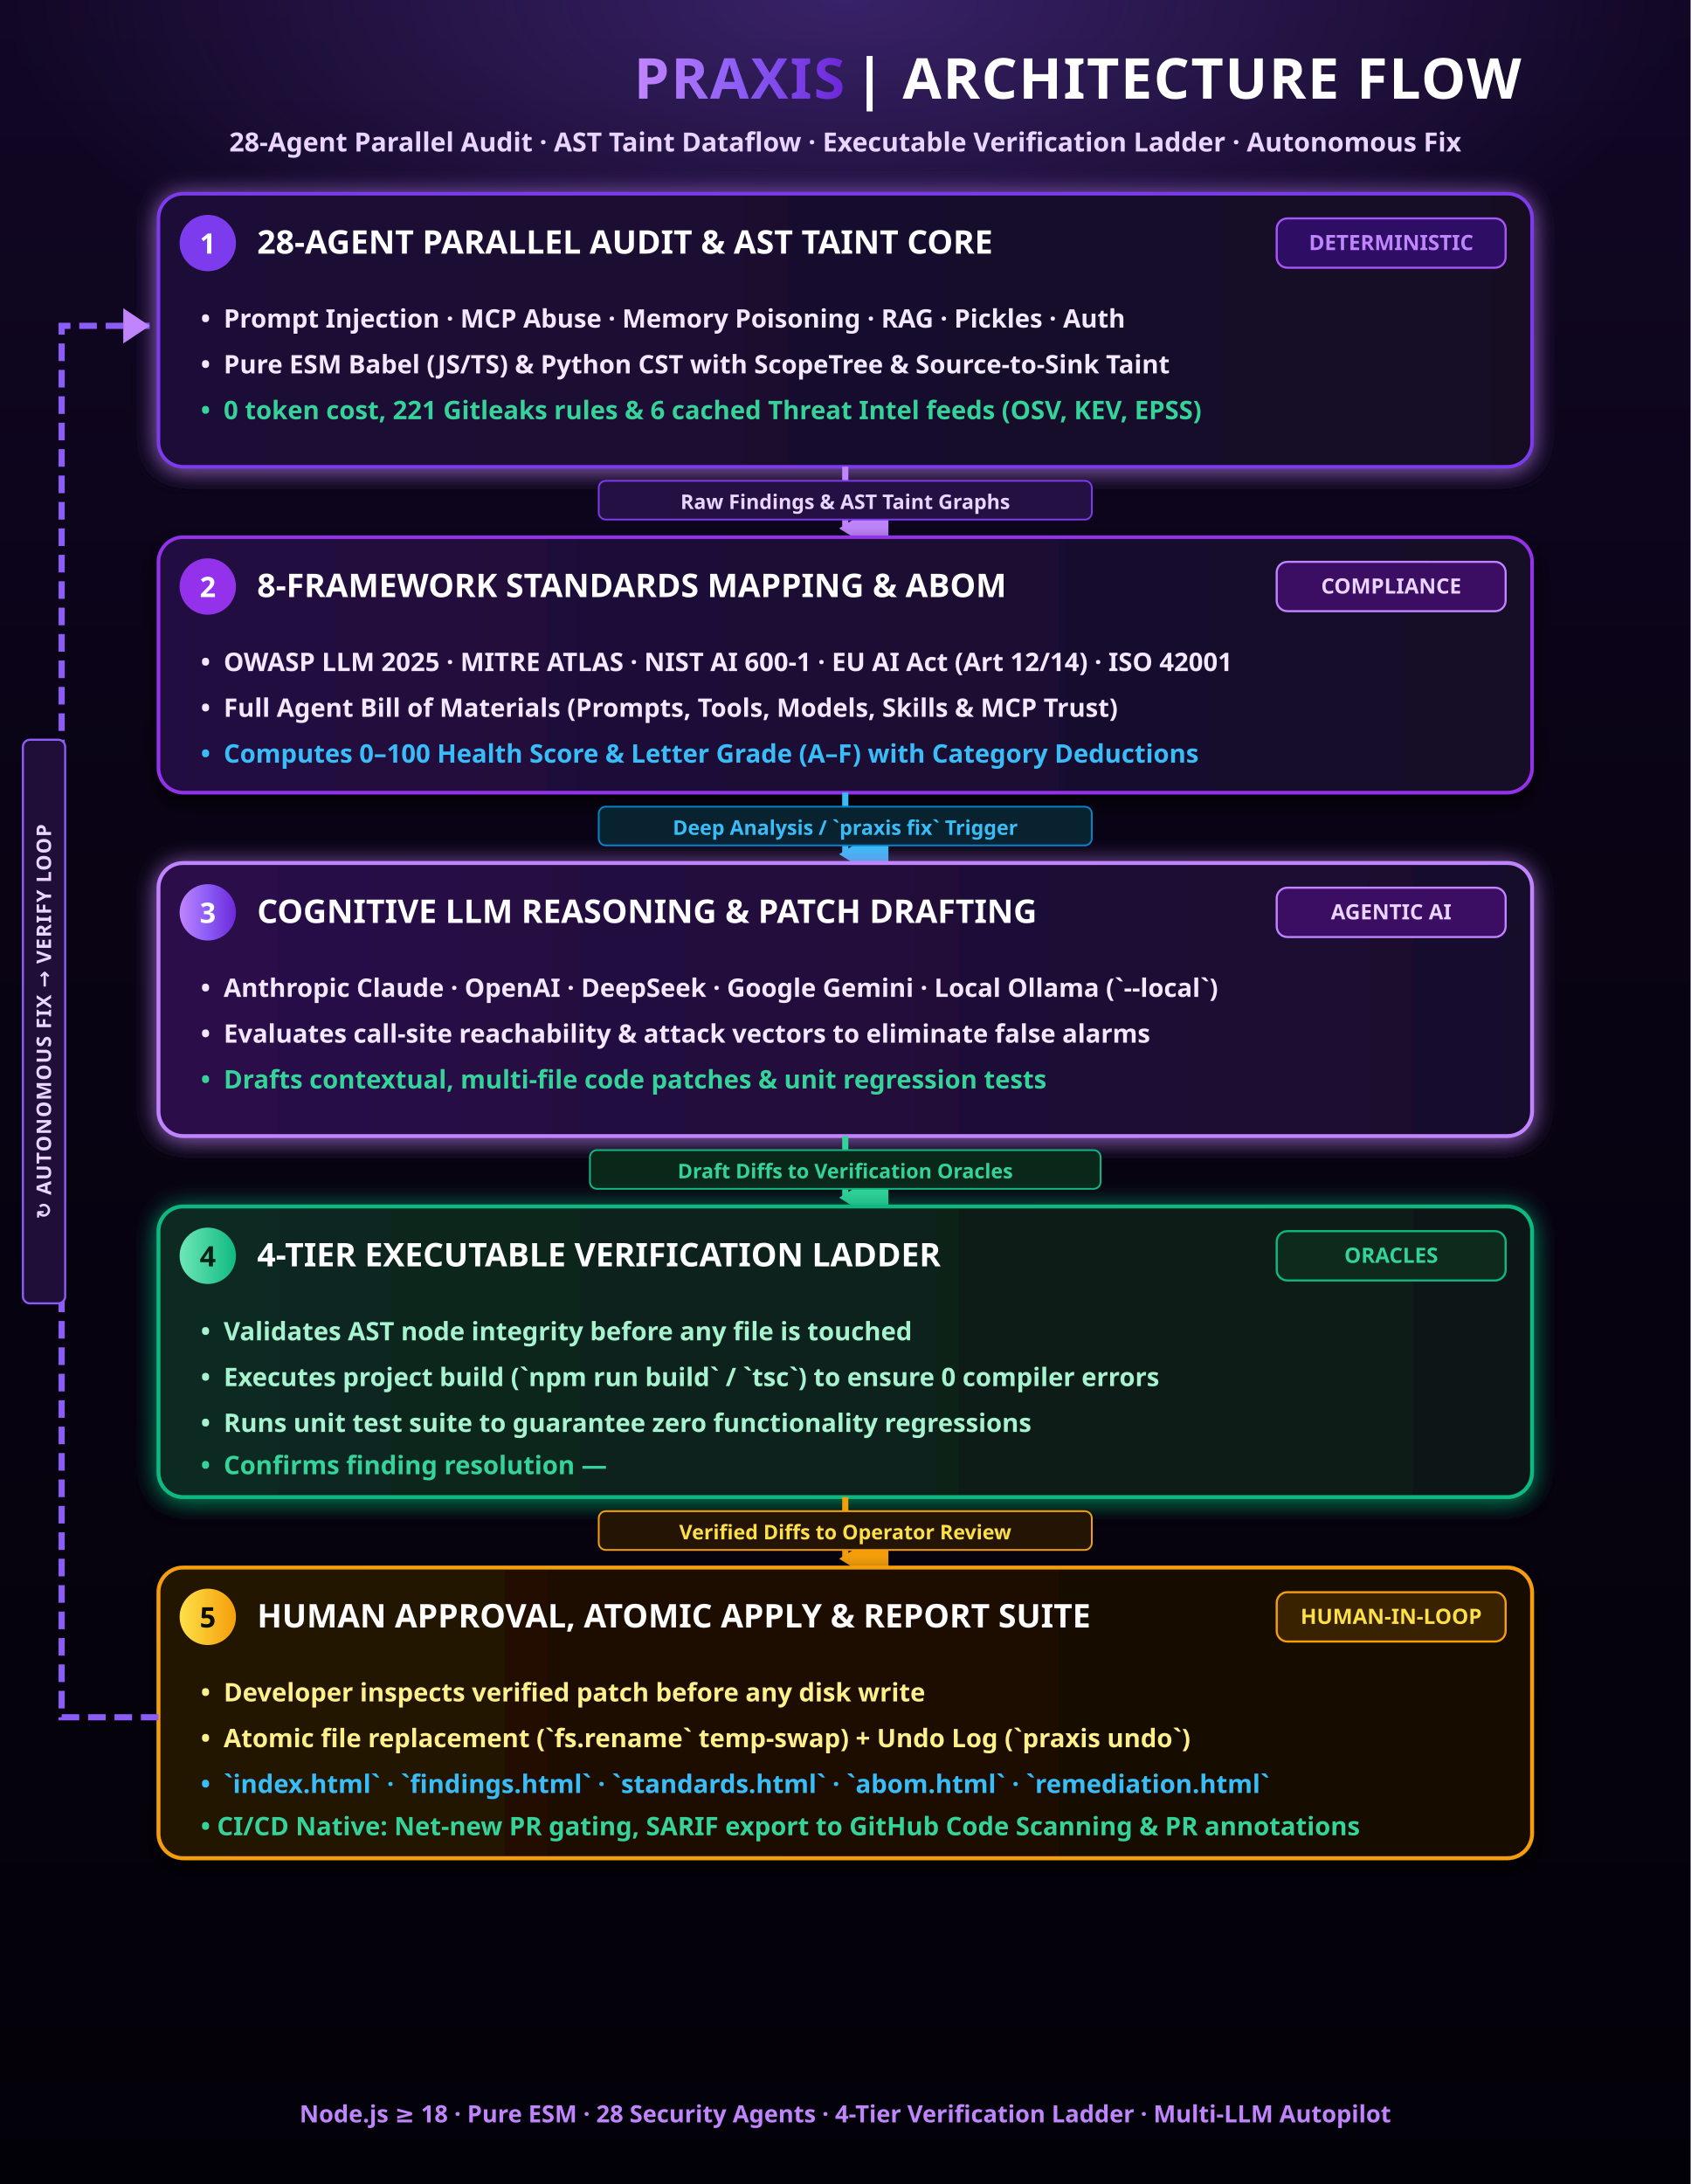
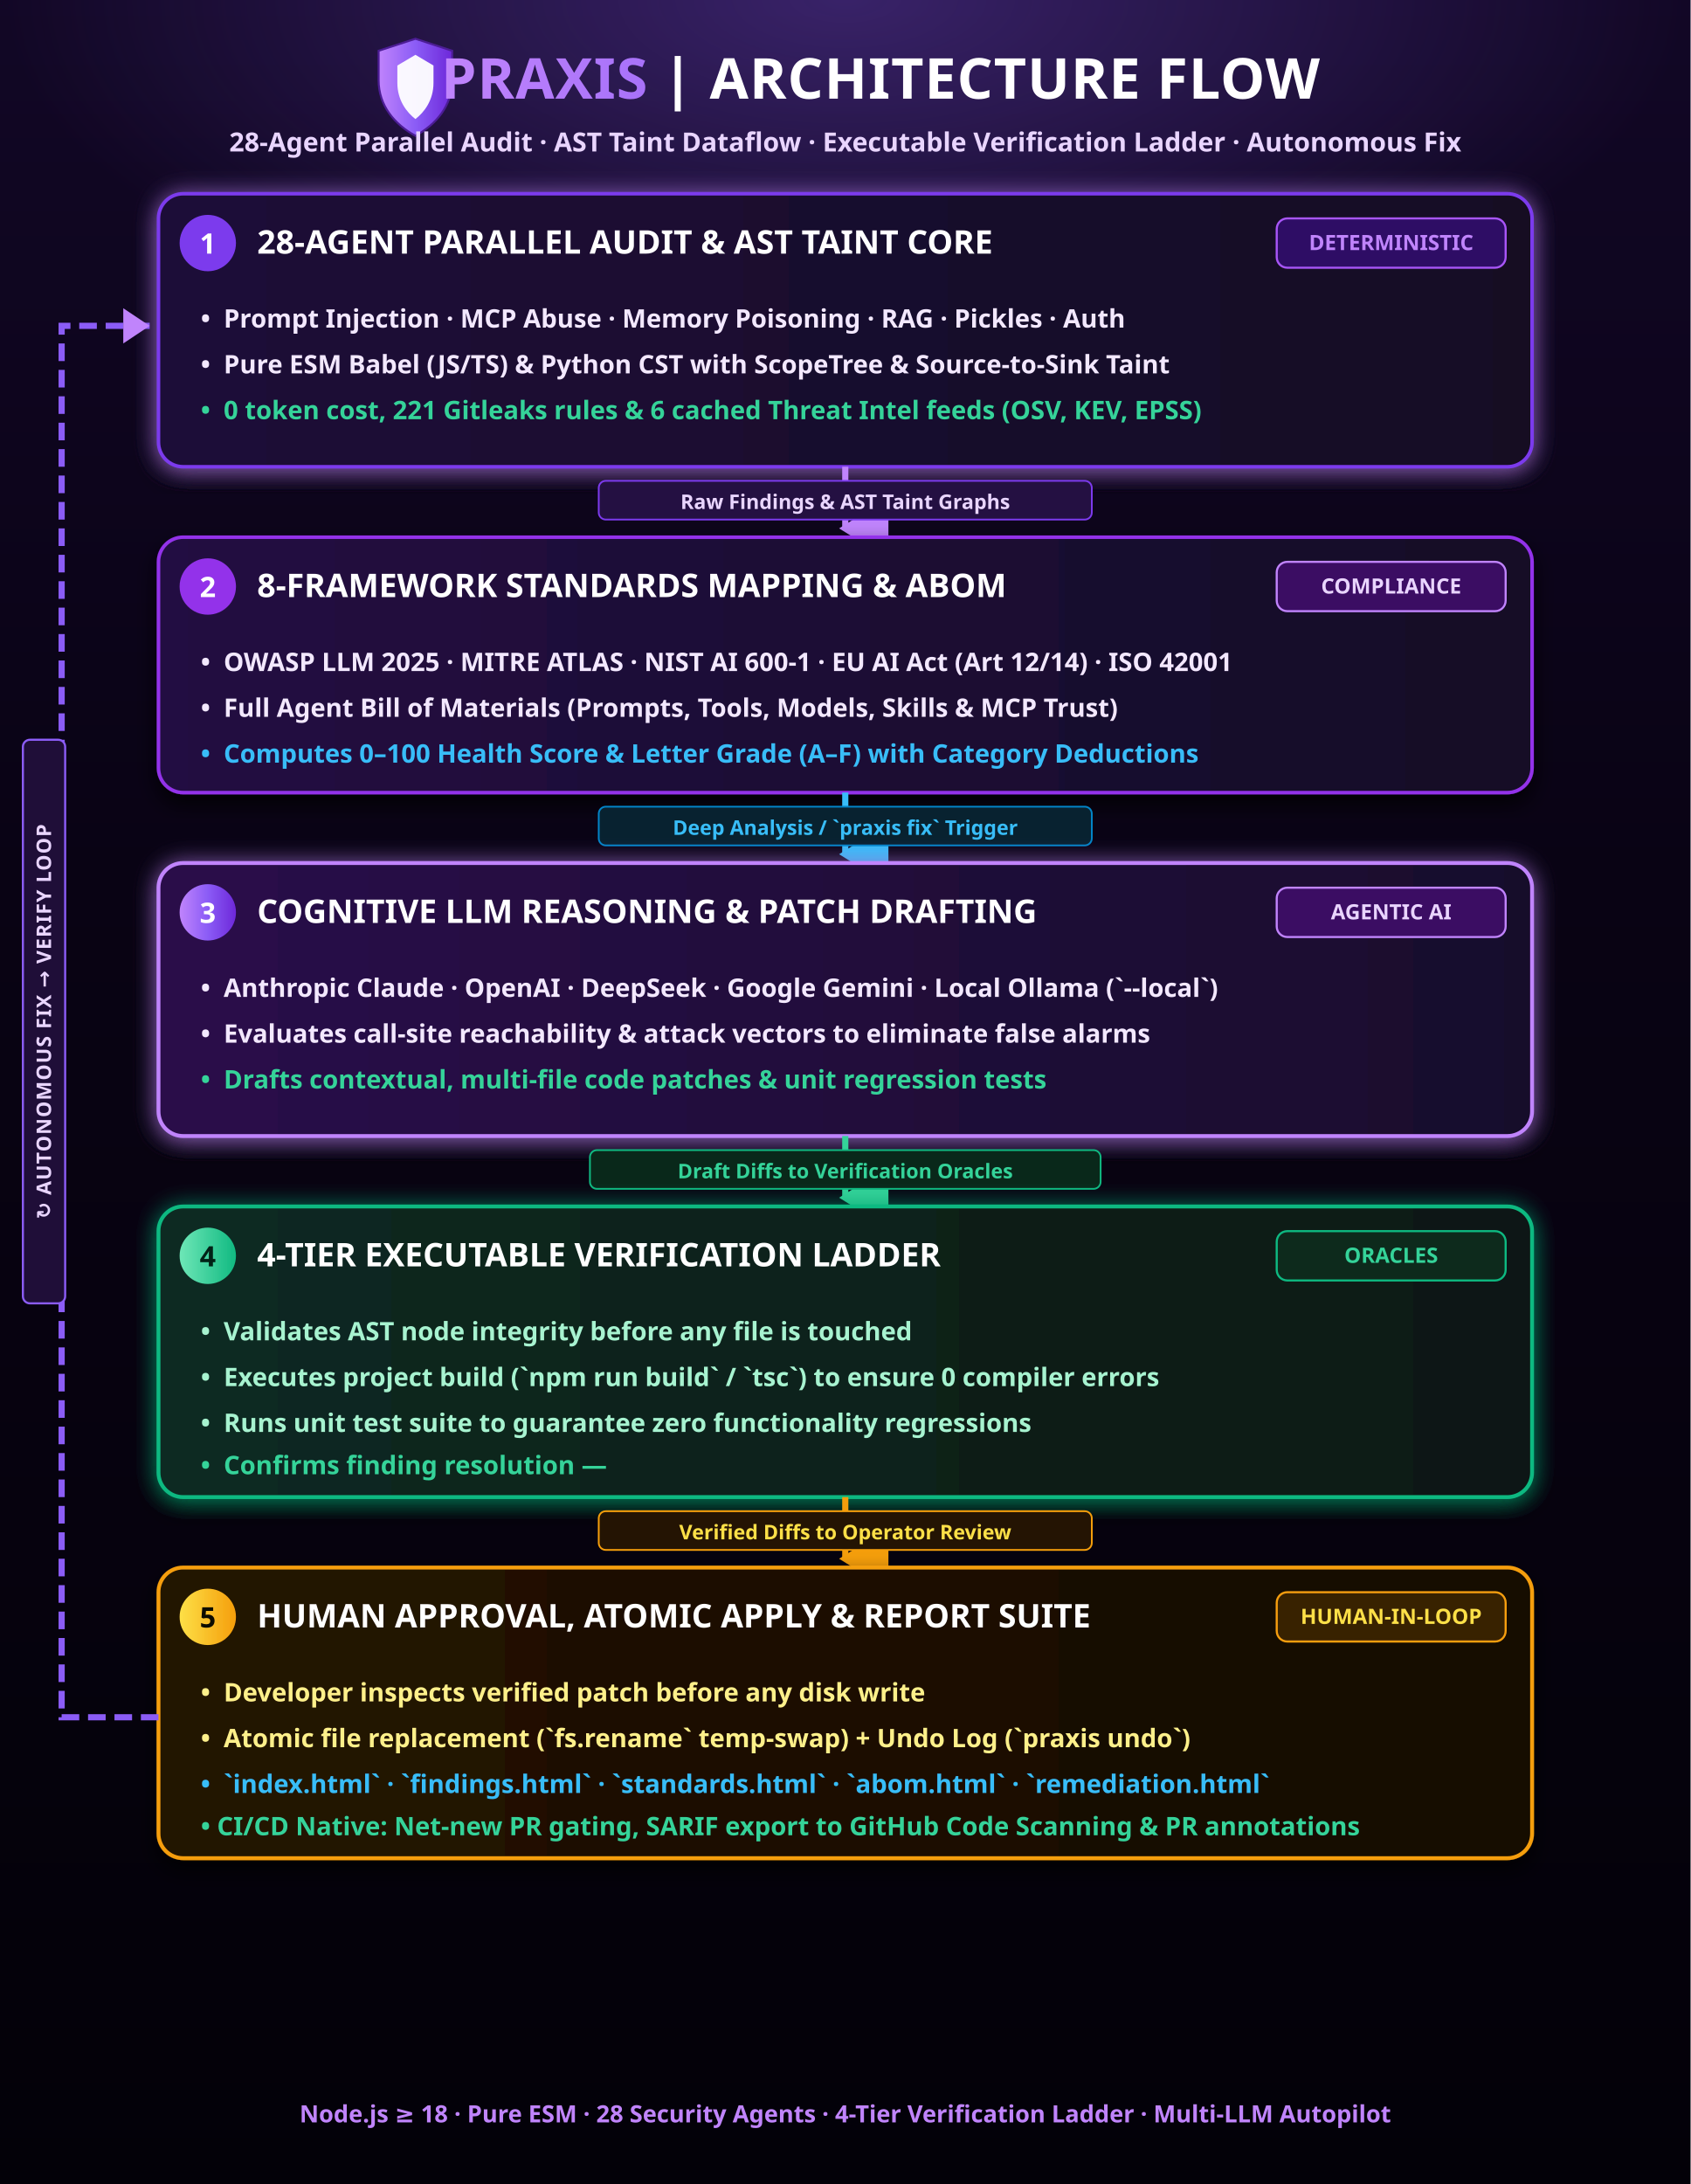
<svg xmlns="http://www.w3.org/2000/svg" width="960" height="1240" viewBox="0 0 960 1240" role="img" aria-label="Praxis AI Security Architecture and Autonomous Fix Loop Flow">
  <defs>
    <linearGradient id="bgGrad" x1="0" y1="0" x2="0" y2="1">
      <stop offset="0%" stop-color="#120726" />
      <stop offset="40%" stop-color="#090314" />
      <stop offset="100%" stop-color="#030108" />
    </linearGradient>
    <radialGradient id="topGlow" cx="50%" cy="0%" r="50%">
      <stop offset="0%" stop-color="#8b5cf6" stop-opacity="0.32" />
      <stop offset="100%" stop-color="#8b5cf6" stop-opacity="0" />
    </radialGradient>
    <linearGradient id="cardScan" x1="0" y1="0" x2="1" y2="0">
      <stop offset="0%" stop-color="#1f0e38" />
      <stop offset="100%" stop-color="#130824" />
    </linearGradient>
    <linearGradient id="cardNorm" x1="0" y1="0" x2="1" y2="0">
      <stop offset="0%" stop-color="#241042" />
      <stop offset="100%" stop-color="#140926" />
    </linearGradient>
    <linearGradient id="cardLlm" x1="0" y1="0" x2="1" y2="0">
      <stop offset="0%" stop-color="#2a0d4a" />
      <stop offset="100%" stop-color="#18072c" />
    </linearGradient>
    <linearGradient id="cardVerify" x1="0" y1="0" x2="1" y2="0">
      <stop offset="0%" stop-color="#0e2a22" />
      <stop offset="100%" stop-color="#081813" />
    </linearGradient>
    <linearGradient id="cardHitl" x1="0" y1="0" x2="1" y2="0">
      <stop offset="0%" stop-color="#241403" />
      <stop offset="100%" stop-color="#140a02" />
    </linearGradient>
    <linearGradient id="praxisGrad" x1="0" y1="0" x2="1" y2="0">
      <stop offset="0%" stop-color="#c084fc" />
      <stop offset="50%" stop-color="#8b5cf6" />
      <stop offset="100%" stop-color="#6d28d9" />
    </linearGradient>
    <linearGradient id="emeraldGrad" x1="0" y1="0" x2="1" y2="0">
      <stop offset="0%" stop-color="#6ee7b7" />
      <stop offset="100%" stop-color="#10b981" />
    </linearGradient>
    <linearGradient id="goldGrad" x1="0" y1="0" x2="1" y2="0">
      <stop offset="0%" stop-color="#fde047" />
      <stop offset="100%" stop-color="#f59e0b" />
    </linearGradient>
    <linearGradient id="cyanGrad" x1="0" y1="0" x2="1" y2="0">
      <stop offset="0%" stop-color="#38bdf8" />
      <stop offset="100%" stop-color="#0284c7" />
    </linearGradient>
    <filter id="shadow" x="-10%" y="-10%" width="120%" height="120%">
      <feDropShadow dx="0" dy="6" stdDeviation="6" flood-color="#000000" flood-opacity="0.8" />
    </filter>
    <filter id="glowPurple" x="-20%" y="-20%" width="140%" height="140%">
      <feDropShadow dx="0" dy="0" stdDeviation="6" flood-color="#c084fc" flood-opacity="0.5" />
    </filter>
    <filter id="glowGreen" x="-20%" y="-20%" width="140%" height="140%">
      <feDropShadow dx="0" dy="0" stdDeviation="6" flood-color="#10b981" flood-opacity="0.5" />
    </filter>
    <marker id="arrDownPurple" markerWidth="10" markerHeight="10" refX="5" refY="7" orient="auto">
      <polygon points="0 0, 10 0, 5 8" fill="#c084fc" />
    </marker>
    <marker id="arrDownCyan" markerWidth="10" markerHeight="10" refX="5" refY="7" orient="auto">
      <polygon points="0 0, 10 0, 5 8" fill="#38bdf8" />
    </marker>
    <marker id="arrDownGreen" markerWidth="10" markerHeight="10" refX="5" refY="7" orient="auto">
      <polygon points="0 0, 10 0, 5 8" fill="#34d399" />
    </marker>
    <marker id="arrDownGold" markerWidth="10" markerHeight="10" refX="5" refY="7" orient="auto">
      <polygon points="0 0, 10 0, 5 8" fill="#f59e0b" />
    </marker>
  </defs>
  <rect width="960" height="1240" fill="url(#bgGrad)" />
  <rect width="960" height="420" fill="url(#topGlow)" />
  <g transform="translate(480, 48)">
-     <text x="-120" y="8" font-family="'Segoe UI', -apple-system, sans-serif" font-size="32" font-weight="900" fill="url(#praxisGrad)" letter-spacing="1">PRAXIS</text>
-     <text x="5" y="8" font-family="'Segoe UI', -apple-system, sans-serif" font-size="32" font-weight="800" fill="#ffffff" letter-spacing="0.8">| ARCHITECTURE FLOW</text>
+     <g transform="translate(-265, -26) scale(0.38)">
+       <path d="M55 0 L110 18 V62 C110 100 86 128 55 145 C24 128 0 100 0 62 V18 Z" fill="url(#praxisGrad)" stroke="#4c1d95" stroke-width="3" />
+       <path d="M55 24 L82 40 V66 C82 92 68 110 55 120 C42 110 28 92 28 66 V40 Z" fill="#ffffff" opacity="0.95" />
+     </g>
+     <text x="20" y="8" text-anchor="middle" font-family="'Segoe UI', -apple-system, sans-serif" font-size="32" font-weight="900" letter-spacing="0.5">
+       <tspan fill="url(#praxisGrad)">PRAXIS</tspan>
+       <tspan fill="#ffffff" font-weight="800"> | ARCHITECTURE FLOW</tspan>
+     </text>
    <text x="0" y="38" text-anchor="middle" font-family="'Segoe UI', -apple-system, sans-serif" font-size="15" font-weight="600" fill="#e9d5ff">
      28-Agent Parallel Audit · AST Taint Dataflow · Executable Verification Ladder · Autonomous Fix
    </text>
  </g>
  <g transform="translate(90, 110)" filter="url(#shadow)">
    <rect x="0" y="0" width="780" height="155" rx="14" fill="url(#cardScan)" stroke="#7c3aed" stroke-width="2" filter="url(#glowPurple)" />
    <circle cx="28" cy="28" r="16" fill="#7c3aed" />
    <text x="28" y="34" text-anchor="middle" font-family="sans-serif" font-size="16" font-weight="900" fill="#ffffff">1</text>
    <text x="56" y="34" font-family="sans-serif" font-size="18.5" font-weight="900" fill="#ffffff">28-AGENT PARALLEL AUDIT &amp; AST TAINT CORE</text>
    <rect x="635" y="14" width="130" height="28" rx="6" fill="#2e1065" stroke="#a855f7" stroke-width="1.2" />
    <text x="700" y="32" text-anchor="middle" font-family="sans-serif" font-size="12" font-weight="800" fill="#c084fc">DETERMINISTIC</text>
    <g transform="translate(24, 60)">
      <text x="0" y="16" font-family="sans-serif" font-size="14.5" font-weight="600" fill="#f3e8ff">• <strong>28 Concurrent Agents:</strong> Prompt Injection · MCP Abuse · Memory Poisoning · RAG · Pickles · Auth</text>
      <text x="0" y="42" font-family="sans-serif" font-size="14.5" font-weight="600" fill="#f3e8ff">• <strong>AST &amp; Taint Engine:</strong> Pure ESM Babel (JS/TS) &amp; Python CST with ScopeTree &amp; Source-to-Sink Taint</text>
      <text x="0" y="68" font-family="sans-serif" font-size="14.5" font-weight="700" fill="#34d399">• <strong>100% Offline &amp; Free:</strong> 0 token cost, 221 Gitleaks rules &amp; 6 cached Threat Intel feeds (OSV, KEV, EPSS)</text>
    </g>
  </g>
  <g transform="translate(480, 265)">
    <line x1="0" y1="0" x2="0" y2="35" stroke="#c084fc" stroke-width="3.5" marker-end="url(#arrDownPurple)" />
    <rect x="-140" y="8" width="280" height="22" rx="4" fill="#241042" stroke="#7c3aed" stroke-width="1" />
    <text x="0" y="24" text-anchor="middle" font-family="sans-serif" font-size="11.5" font-weight="800" fill="#e9d5ff">Raw Findings &amp; AST Taint Graphs</text>
  </g>
  <g transform="translate(90, 305)" filter="url(#shadow)">
    <rect x="0" y="0" width="780" height="145" rx="14" fill="url(#cardNorm)" stroke="#9333ea" stroke-width="2" />
    <circle cx="28" cy="28" r="16" fill="#9333ea" />
    <text x="28" y="34" text-anchor="middle" font-family="sans-serif" font-size="16" font-weight="900" fill="#ffffff">2</text>
    <text x="56" y="34" font-family="sans-serif" font-size="18.5" font-weight="900" fill="#ffffff">8-FRAMEWORK STANDARDS MAPPING &amp; ABOM</text>
    <rect x="635" y="14" width="130" height="28" rx="6" fill="#3b0764" stroke="#c084fc" stroke-width="1.2" />
    <text x="700" y="32" text-anchor="middle" font-family="sans-serif" font-size="12" font-weight="800" fill="#e9d5ff">COMPLIANCE</text>
    <g transform="translate(24, 60)">
      <text x="0" y="16" font-family="sans-serif" font-size="14.5" font-weight="600" fill="#f3e8ff">• <strong>8 Security Standards:</strong> OWASP LLM 2025 · MITRE ATLAS · NIST AI 600-1 · EU AI Act (Art 12/14) · ISO 42001</text>
      <text x="0" y="42" font-family="sans-serif" font-size="14.5" font-weight="600" fill="#f3e8ff">• <strong>CycloneDX 1.5 ABOM:</strong> Full Agent Bill of Materials (Prompts, Tools, Models, Skills &amp; MCP Trust)</text>
      <text x="0" y="68" font-family="sans-serif" font-size="14.5" font-weight="700" fill="#38bdf8">• <strong>Scoring Engine:</strong> Computes 0–100 Health Score &amp; Letter Grade (A–F) with Category Deductions</text>
    </g>
  </g>
  <g transform="translate(480, 450)">
    <line x1="0" y1="0" x2="0" y2="35" stroke="#38bdf8" stroke-width="3.5" marker-end="url(#arrDownCyan)" />
    <rect x="-140" y="8" width="280" height="22" rx="4" fill="#082230" stroke="#0284c7" stroke-width="1" />
    <text x="0" y="24" text-anchor="middle" font-family="sans-serif" font-size="11.5" font-weight="800" fill="#38bdf8">Deep Analysis / `praxis fix` Trigger</text>
  </g>
  <g transform="translate(90, 490)" filter="url(#shadow)">
    <rect x="0" y="0" width="780" height="155" rx="14" fill="url(#cardLlm)" stroke="#c084fc" stroke-width="2.2" filter="url(#glowPurple)" />
    <circle cx="28" cy="28" r="16" fill="url(#praxisGrad)" />
    <text x="28" y="34" text-anchor="middle" font-family="sans-serif" font-size="16" font-weight="900" fill="#ffffff">3</text>
    <text x="56" y="34" font-family="sans-serif" font-size="18.5" font-weight="900" fill="#ffffff">COGNITIVE LLM REASONING &amp; PATCH DRAFTING</text>
    <rect x="635" y="14" width="130" height="28" rx="6" fill="#3b0764" stroke="#c084fc" stroke-width="1.2" />
    <text x="700" y="32" text-anchor="middle" font-family="sans-serif" font-size="12" font-weight="900" fill="#e9d5ff">AGENTIC AI</text>
    <g transform="translate(24, 60)">
      <text x="0" y="16" font-family="sans-serif" font-size="14.5" font-weight="600" fill="#f3e8ff">• <strong>Multi-LLM Router:</strong> Anthropic Claude · OpenAI · DeepSeek · Google Gemini · Local Ollama (`--local`)</text>
      <text x="0" y="42" font-family="sans-serif" font-size="14.5" font-weight="600" fill="#f3e8ff">• <strong>Exploitability Triage:</strong> Evaluates call-site reachability &amp; attack vectors to eliminate false alarms</text>
      <text x="0" y="68" font-family="sans-serif" font-size="14.5" font-weight="700" fill="#34d399">• <strong>Autonomous Code Fix:</strong> Drafts contextual, multi-file code patches &amp; unit regression tests</text>
    </g>
  </g>
  <g transform="translate(480, 645)">
    <line x1="0" y1="0" x2="0" y2="35" stroke="#34d399" stroke-width="3.5" marker-end="url(#arrDownGreen)" />
    <rect x="-145" y="8" width="290" height="22" rx="4" fill="#09281a" stroke="#10b981" stroke-width="1" />
    <text x="0" y="24" text-anchor="middle" font-family="sans-serif" font-size="11.5" font-weight="800" fill="#34d399">Draft Diffs to Verification Oracles</text>
  </g>
  <g transform="translate(90, 685)" filter="url(#shadow)">
    <rect x="0" y="0" width="780" height="165" rx="14" fill="url(#cardVerify)" stroke="#10b981" stroke-width="2.2" filter="url(#glowGreen)" />
    <circle cx="28" cy="28" r="16" fill="url(#emeraldGrad)" />
    <text x="28" y="34" text-anchor="middle" font-family="sans-serif" font-size="16" font-weight="900" fill="#042316">4</text>
    <text x="56" y="34" font-family="sans-serif" font-size="18.5" font-weight="900" fill="#ffffff">4-TIER EXECUTABLE VERIFICATION LADDER</text>
    <rect x="635" y="14" width="130" height="28" rx="6" fill="#0c2b1e" stroke="#10b981" stroke-width="1.2" />
    <text x="700" y="32" text-anchor="middle" font-family="sans-serif" font-size="12" font-weight="900" fill="#34d399">ORACLES</text>
    <g transform="translate(24, 60)">
      <text x="0" y="16" font-family="sans-serif" font-size="14.5" font-weight="600" fill="#a7f3d0">• <strong>Tier 1 (AST Syntax Oracle):</strong> Validates AST node integrity before any file is touched</text>
      <text x="0" y="42" font-family="sans-serif" font-size="14.5" font-weight="600" fill="#a7f3d0">• <strong>Tier 2 (Build Oracle):</strong> Executes project build (`npm run build` / `tsc`) to ensure 0 compiler errors</text>
      <text x="0" y="68" font-family="sans-serif" font-size="14.5" font-weight="600" fill="#a7f3d0">• <strong>Tier 3 (Test Suite Oracle):</strong> Runs unit test suite to guarantee zero functionality regressions</text>
      <text x="0" y="92" font-family="sans-serif" font-size="14.5" font-weight="800" fill="#34d399">• <strong>Tier 4 (Re-scan Oracle):</strong> Confirms finding resolution — <strong>Auto-reverts on any oracle failure</strong>
      </text>
    </g>
  </g>
  <g transform="translate(480, 850)">
    <line x1="0" y1="0" x2="0" y2="35" stroke="#f59e0b" stroke-width="3.5" marker-end="url(#arrDownGold)" />
    <rect x="-140" y="8" width="280" height="22" rx="4" fill="#241403" stroke="#f59e0b" stroke-width="1" />
    <text x="0" y="24" text-anchor="middle" font-family="sans-serif" font-size="11.5" font-weight="800" fill="#fde047">Verified Diffs to Operator Review</text>
  </g>
  <g transform="translate(90, 890)" filter="url(#shadow)">
    <rect x="0" y="0" width="780" height="165" rx="14" fill="url(#cardHitl)" stroke="#f59e0b" stroke-width="2.2" />
    <circle cx="28" cy="28" r="16" fill="url(#goldGrad)" />
    <text x="28" y="34" text-anchor="middle" font-family="sans-serif" font-size="16" font-weight="900" fill="#0c0701">5</text>
    <text x="56" y="34" font-family="sans-serif" font-size="18.5" font-weight="900" fill="#ffffff">HUMAN APPROVAL, ATOMIC APPLY &amp; REPORT SUITE</text>
    <rect x="635" y="14" width="130" height="28" rx="6" fill="#382006" stroke="#f59e0b" stroke-width="1.2" />
    <text x="700" y="32" text-anchor="middle" font-family="sans-serif" font-size="12" font-weight="900" fill="#fde047">HUMAN-IN-LOOP</text>
    <g transform="translate(24, 60)">
      <text x="0" y="16" font-family="sans-serif" font-size="14.5" font-weight="600" fill="#fef08a">• <strong>Interactive Diff Review:</strong> Developer inspects verified patch before any disk write</text>
      <text x="0" y="42" font-family="sans-serif" font-size="14.5" font-weight="600" fill="#fef08a">• <strong>Atomic Disk Apply:</strong> Atomic file replacement (`fs.rename` temp-swap) + Undo Log (`praxis undo`)</text>
      <text x="0" y="68" font-family="sans-serif" font-size="14.5" font-weight="700" fill="#38bdf8">• <strong>Granular HTML Report Suite:</strong> `index.html` · `findings.html` · `standards.html` · `abom.html` · `remediation.html`</text>
      <text x="0" y="92" font-family="sans-serif" font-size="14.5" font-weight="700" fill="#34d399">• CI/CD Native: Net-new PR gating, SARIF export to GitHub Code Scanning &amp; PR annotations</text>
    </g>
  </g>
  <path d="M 90 975 L 35 975 L 35 185 L 85 185" fill="none" stroke="#8b5cf6" stroke-width="3.5" stroke-dasharray="10 5" />
  <polygon points="85,185 70,175 70,195" fill="#c084fc" />
  <g transform="translate(25, 580) rotate(-90)">
    <rect x="-160" y="-12" width="320" height="24" rx="4" fill="#1f0e38" stroke="#8b5cf6" stroke-width="1.2" />
    <text x="0" y="4" text-anchor="middle" font-family="sans-serif" font-size="11.5" font-weight="800" fill="#e9d5ff" letter-spacing="0.5">
      ↻ AUTONOMOUS FIX → VERIFY LOOP
    </text>
  </g>
  <g transform="translate(480, 1205)">
    <text text-anchor="middle" font-family="'Segoe UI', sans-serif" font-size="13.5" font-weight="600" fill="#c084fc">
      Node.js ≥ 18 · Pure ESM · 28 Security Agents · 4-Tier Verification Ladder · Multi-LLM Autopilot
    </text>
  </g>
</svg>
